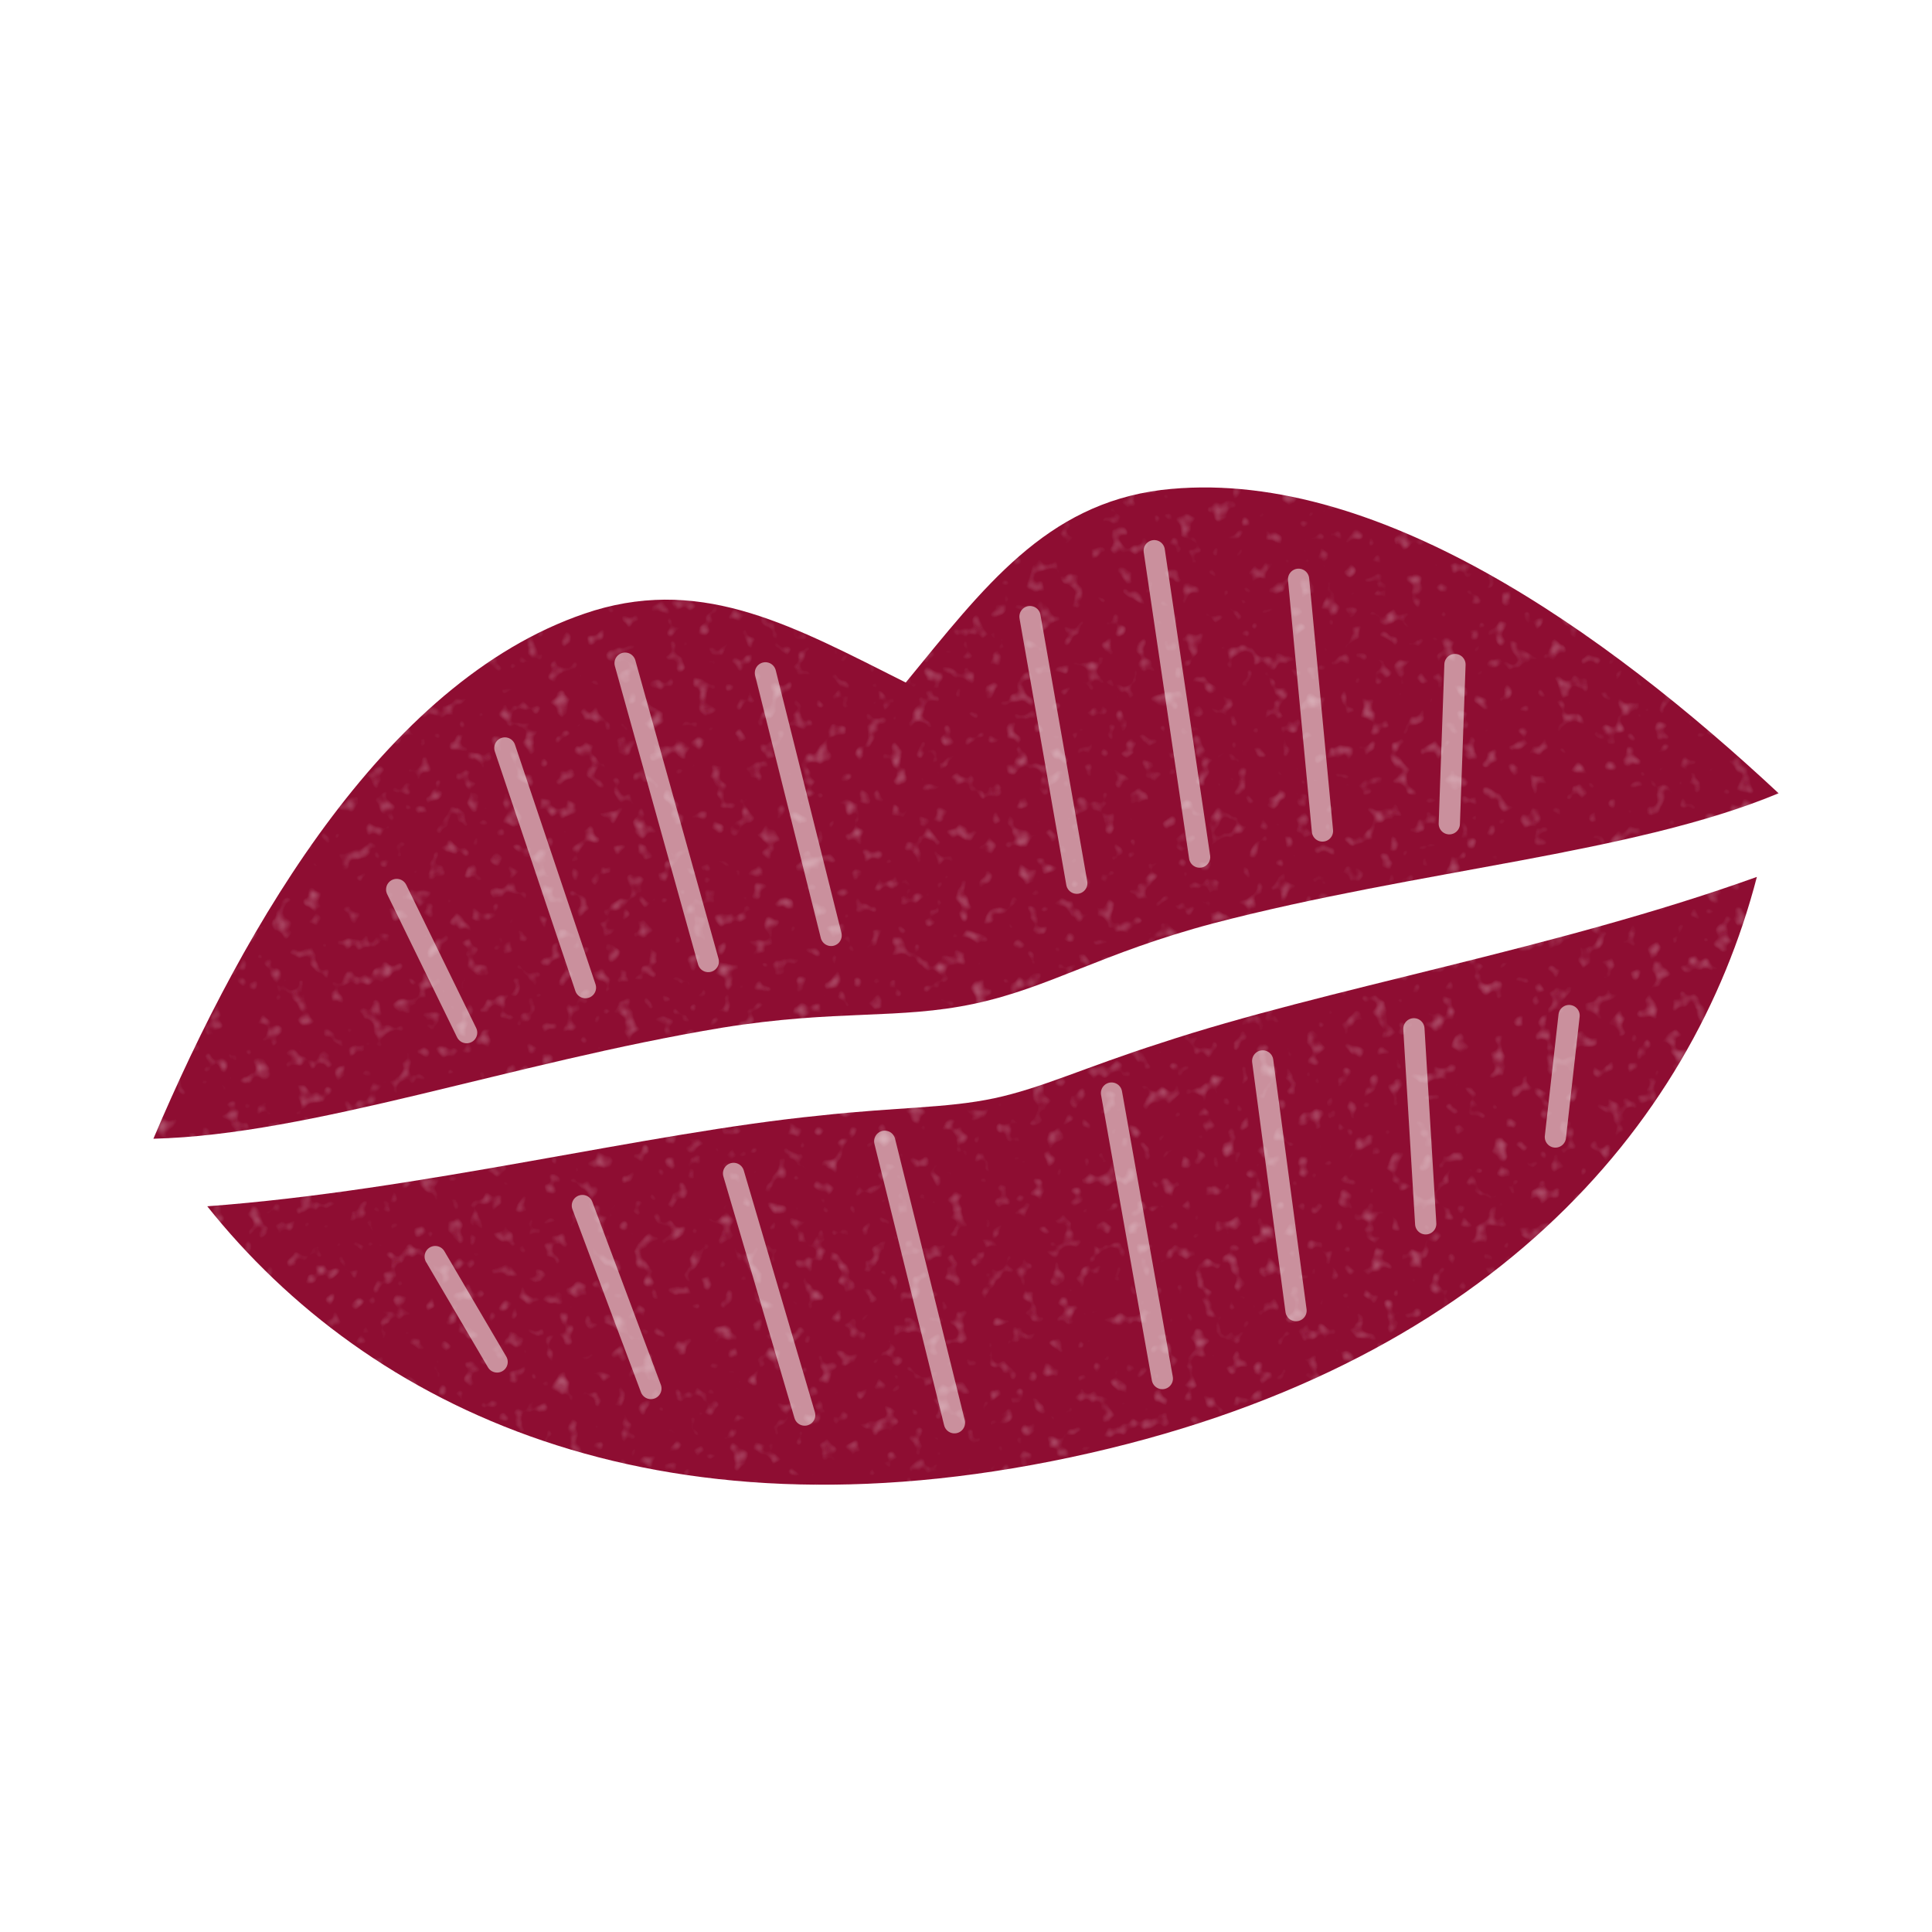
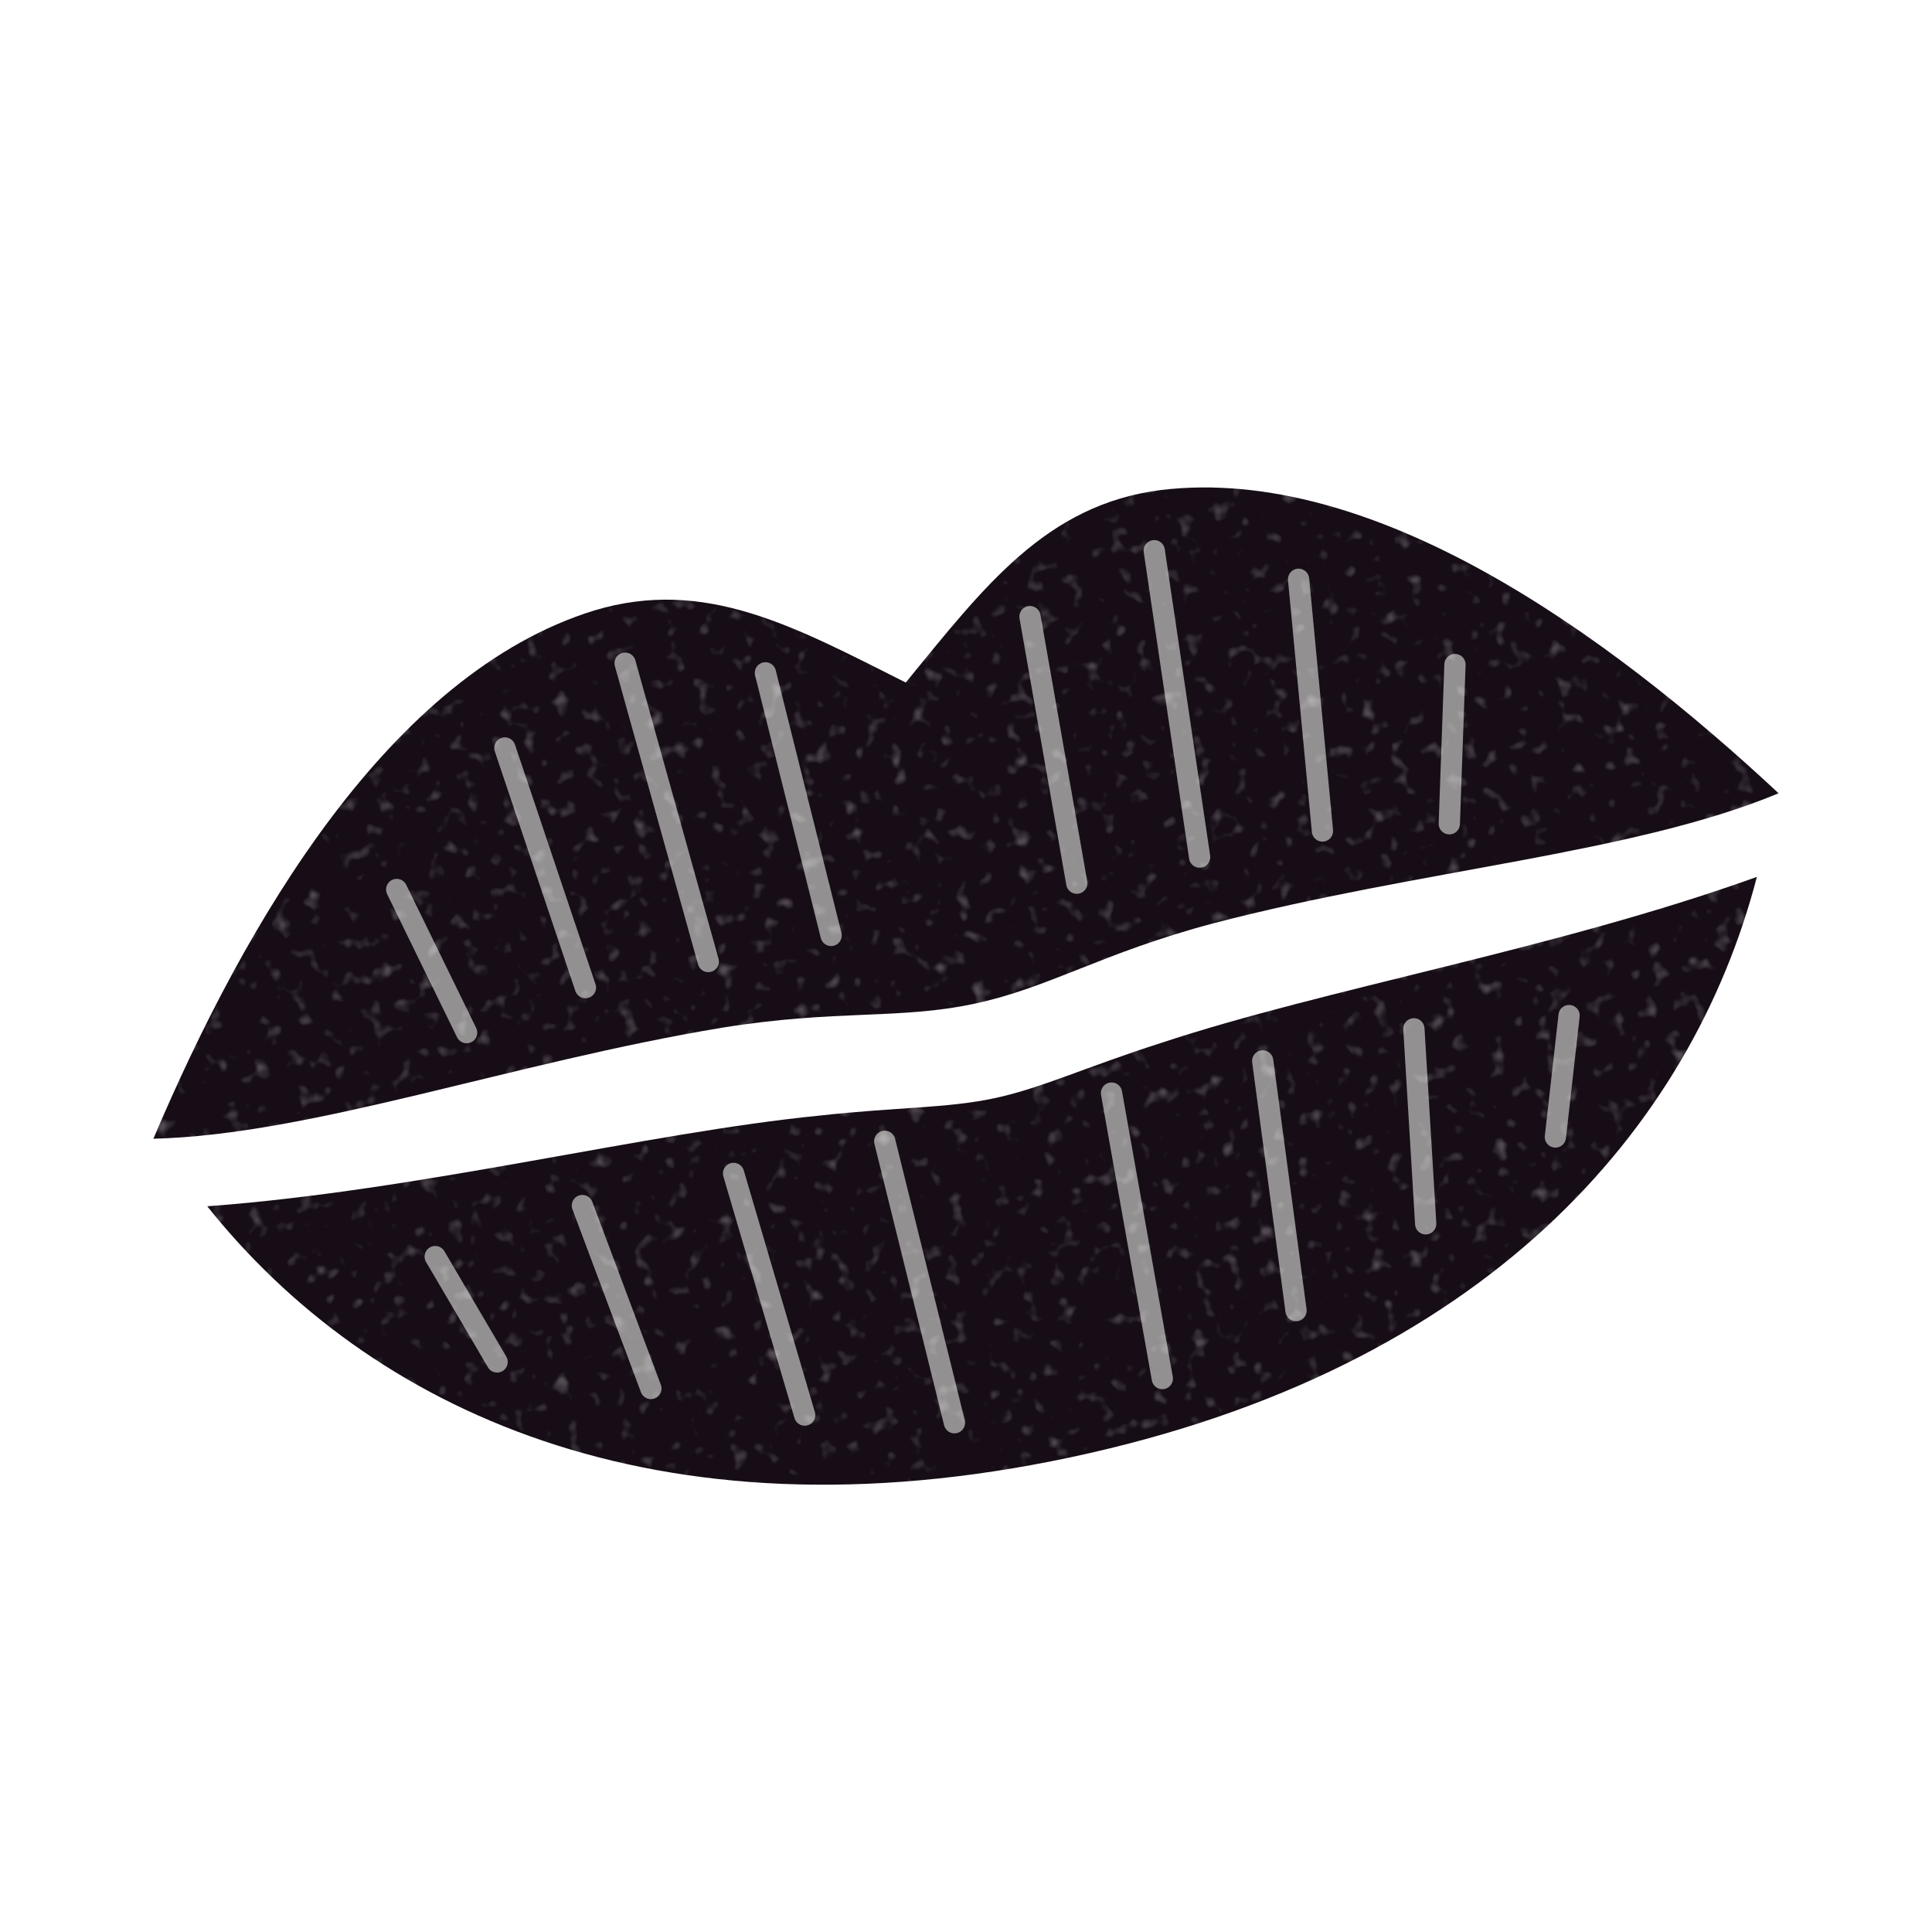
<svg xmlns="http://www.w3.org/2000/svg" viewBox="0 0 100 100" width="100" height="100">
  <defs>
    <filter id="smudge" x="-10%" y="-10%" width="120%" height="120%">
      <feTurbulence type="fractalNoise" baseFrequency="1.1" numOctaves="2" seed="7" result="n" />
      <feColorMatrix in="n" type="matrix" values="0 0 0 0 0  0 0 0 0 0  0 0 0 0 0  0 0 0 -0.9 1.55" result="grain" />
      <feComposite in="SourceGraphic" in2="grain" operator="in" />
    </filter>
  </defs>
  <g transform="rotate(-12 50 50)" filter="url(#smudge)">
-     <path fill="#8e0f30" d="M7 50 C14 40 24 29 35 28 C41 27.5 45 31 50 35 C55 31 59 27.5 65 28 C76 29 86 40 93 50 C85 51.5 74 50 63 50.5 C57 50.8 54 52 50 52 C46 52 43 50.8 37 50.5 C26 50 15 51.5 7 50 Z" />
-     <path fill="#8e0f30" d="M9 54 C20 55.5 32 55 41 56 C45 56.4 47.5 57 50 57 C52.5 57 55 56.4 59 56 C68 55 80 55.5 91 54 C85 66 72 76 50 76 C28 76 15 66 9 54 Z" />
+     <path fill="#141017" d="M7 50 C14 40 24 29 35 28 C41 27.5 45 31 50 35 C55 31 59 27.5 65 28 C76 29 86 40 93 50 C85 51.5 74 50 63 50.5 C57 50.8 54 52 50 52 C46 52 43 50.8 37 50.5 C26 50 15 51.5 7 50 Z" />
+     <path fill="#141017" d="M9 54 C20 55.5 32 55 41 56 C45 56.4 47.5 57 50 57 C52.5 57 55 56.4 59 56 C68 55 80 55.5 91 54 C85 66 72 76 50 76 C28 76 15 66 9 54 Z" />
    <g stroke="#fbfaf6" stroke-width="1.1" stroke-linecap="round" fill="none" opacity=".55">
      <path d="M22 40 l2 8 M29 34 l1.5 13 M36 31 l1 16 M43 33 l.5 14 M57 33 l-.5 14 M64 31 l-1 16 M71 34 l-1.5 13 M78 40 l-2 8" />
      <path d="M20 59 l2 6 M28 58 l1.5 10 M36 58 l1 13 M44 58 l.5 15 M56 58 l-.5 15 M64 58 l-1 13 M72 58 l-1.5 10 M80 59 l-2 6" />
    </g>
  </g>
</svg>
